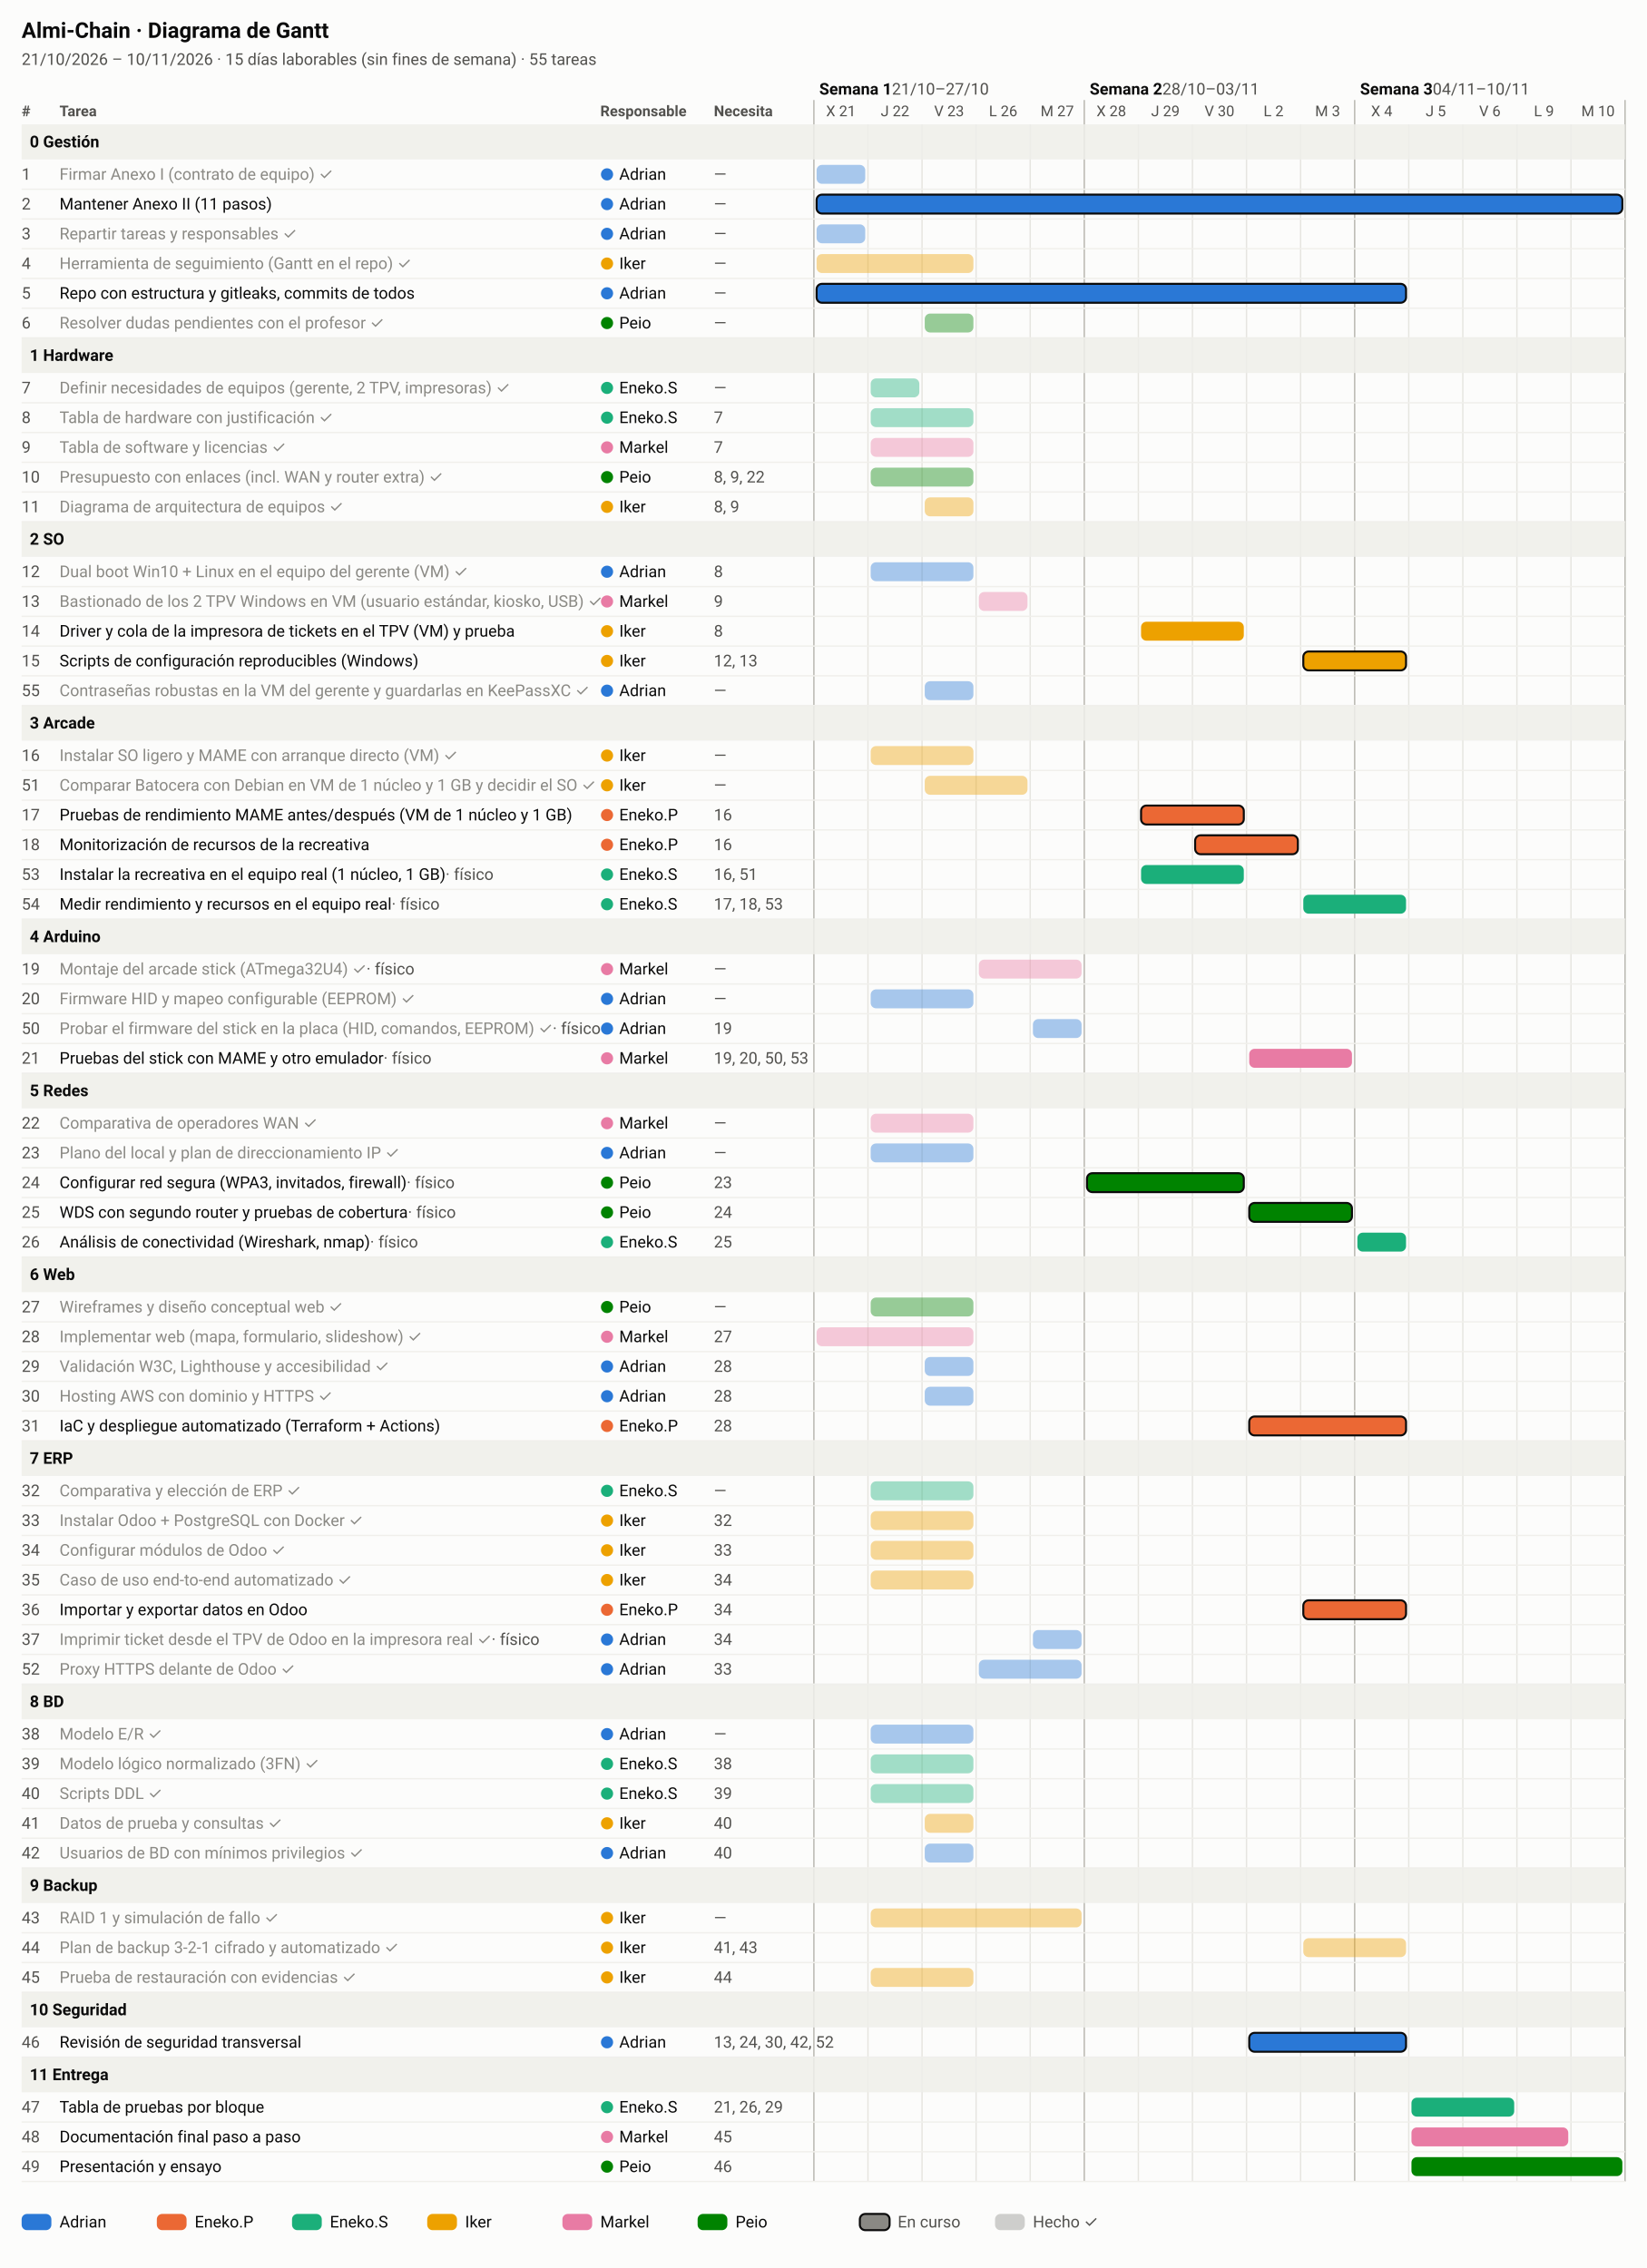
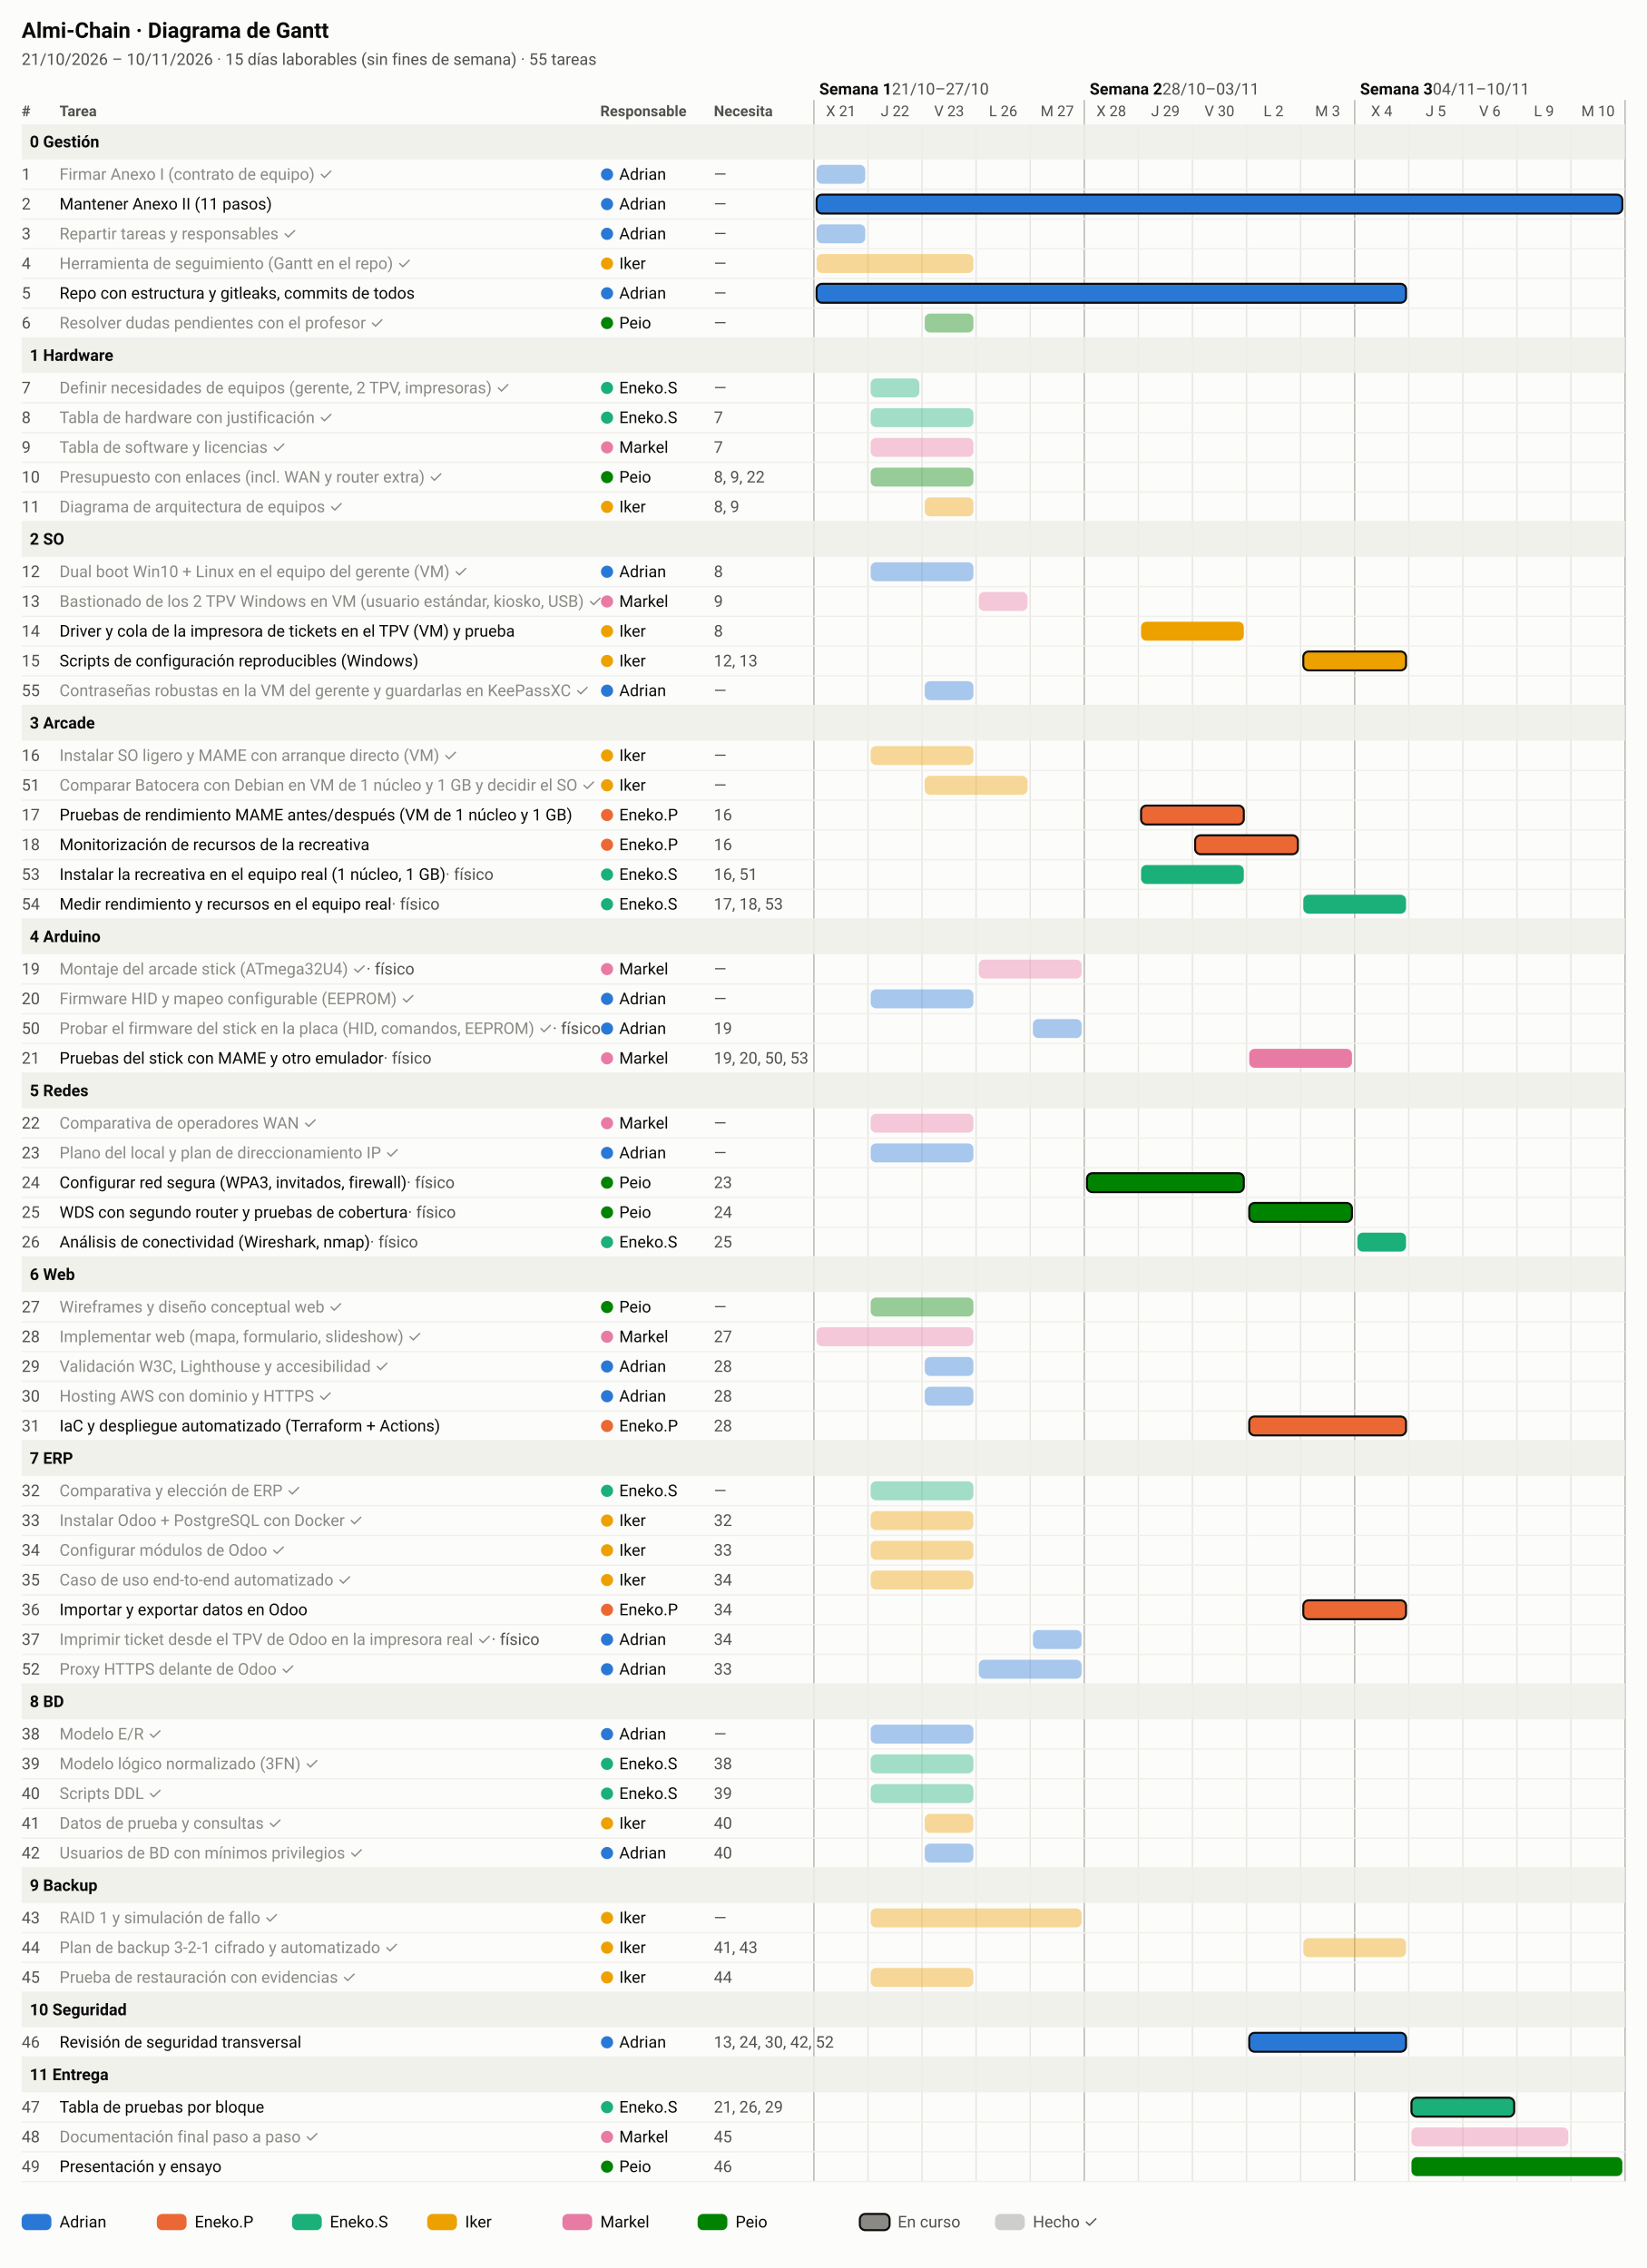
<svg xmlns="http://www.w3.org/2000/svg" width="1218" height="1678" viewBox="0 0 1218 1678" font-family="system-ui, -apple-system, Segoe UI, Roboto, sans-serif" font-size="12">
  <style>.t{fill:#0b0b0b}.s{fill:#52514e}.m{fill:#8a8984}.b{font-weight:600}</style>
  <rect width="1218" height="1678" fill="#fcfcfb" />
  <text x="16" y="28" class="t b" font-size="16">Almi-Chain · Diagrama de Gantt</text>
  <text x="16" y="48" class="s">21/10/2026 – 10/11/2026 · 15 días laborables (sin fines de semana) · 55 tareas</text>
  <text x="606" y="70" class="t b">Semana 1<tspan class="s" font-weight="400"> 21/10–27/10</tspan>
  </text>
  <text x="806" y="70" class="t b">Semana 2<tspan class="s" font-weight="400"> 28/10–03/11</tspan>
  </text>
  <text x="1006" y="70" class="t b">Semana 3<tspan class="s" font-weight="400"> 04/11–10/11</tspan>
  </text>
  <text x="622.0" y="86" text-anchor="middle" class="s" font-size="11">X 21</text>
  <text x="662.0" y="86" text-anchor="middle" class="s" font-size="11">J 22</text>
  <text x="702.0" y="86" text-anchor="middle" class="s" font-size="11">V 23</text>
  <text x="742.0" y="86" text-anchor="middle" class="s" font-size="11">L 26</text>
  <text x="782.0" y="86" text-anchor="middle" class="s" font-size="11">M 27</text>
  <text x="822.0" y="86" text-anchor="middle" class="s" font-size="11">X 28</text>
  <text x="862.0" y="86" text-anchor="middle" class="s" font-size="11">J 29</text>
  <text x="902.0" y="86" text-anchor="middle" class="s" font-size="11">V 30</text>
  <text x="942.0" y="86" text-anchor="middle" class="s" font-size="11">L 2</text>
  <text x="982.0" y="86" text-anchor="middle" class="s" font-size="11">M 3</text>
  <text x="1022.0" y="86" text-anchor="middle" class="s" font-size="11">X 4</text>
  <text x="1062.0" y="86" text-anchor="middle" class="s" font-size="11">J 5</text>
  <text x="1102.0" y="86" text-anchor="middle" class="s" font-size="11">V 6</text>
  <text x="1142.0" y="86" text-anchor="middle" class="s" font-size="11">L 9</text>
  <text x="1182.0" y="86" text-anchor="middle" class="s" font-size="11">M 10</text>
  <text x="16" y="86" class="s b" font-size="11">#</text>
  <text x="44" y="86" class="s b" font-size="11">Tarea</text>
  <text x="444" y="86" class="s b" font-size="11">Responsable</text>
  <text x="528" y="86" class="s b" font-size="11">Necesita</text>
  <line x1="602" y1="74" x2="602" y2="1614" stroke="#b8b7b0" stroke-width="1" />
  <line x1="642" y1="92" x2="642" y2="1614" stroke="#e6e5e0" stroke-width="1" />
  <line x1="682" y1="92" x2="682" y2="1614" stroke="#e6e5e0" stroke-width="1" />
  <line x1="722" y1="92" x2="722" y2="1614" stroke="#e6e5e0" stroke-width="1" />
  <line x1="762" y1="92" x2="762" y2="1614" stroke="#e6e5e0" stroke-width="1" />
  <line x1="802" y1="74" x2="802" y2="1614" stroke="#b8b7b0" stroke-width="1" />
  <line x1="842" y1="92" x2="842" y2="1614" stroke="#e6e5e0" stroke-width="1" />
  <line x1="882" y1="92" x2="882" y2="1614" stroke="#e6e5e0" stroke-width="1" />
  <line x1="922" y1="92" x2="922" y2="1614" stroke="#e6e5e0" stroke-width="1" />
  <line x1="962" y1="92" x2="962" y2="1614" stroke="#e6e5e0" stroke-width="1" />
  <line x1="1002" y1="74" x2="1002" y2="1614" stroke="#b8b7b0" stroke-width="1" />
  <line x1="1042" y1="92" x2="1042" y2="1614" stroke="#e6e5e0" stroke-width="1" />
  <line x1="1082" y1="92" x2="1082" y2="1614" stroke="#e6e5e0" stroke-width="1" />
  <line x1="1122" y1="92" x2="1122" y2="1614" stroke="#e6e5e0" stroke-width="1" />
  <line x1="1162" y1="92" x2="1162" y2="1614" stroke="#e6e5e0" stroke-width="1" />
  <line x1="1202" y1="74" x2="1202" y2="1614" stroke="#b8b7b0" stroke-width="1" />
  <rect x="16" y="92" width="1186" height="26" fill="#efeeea" fill-opacity="0.85" />
  <text x="22" y="109" class="t b">0 Gestión</text>
  <line x1="16" y1="140" x2="1202" y2="140" stroke="#f0efeb" />
  <text x="16" y="133.0" class="s">1</text>
  <text x="44" y="133.0" class="m">Firmar Anexo I (contrato de equipo) ✓</text>
  <circle cx="449" cy="129.0" r="4.5" fill="#2a78d6" />
  <text x="458" y="133.0" class="t">Adrian</text>
  <text x="528" y="133.0" class="s">—</text>
  <rect x="604" y="122" width="36" height="14" rx="4" fill="#2a78d6" fill-opacity="0.4" />
  <line x1="16" y1="162" x2="1202" y2="162" stroke="#f0efeb" />
  <text x="16" y="155.0" class="s">2</text>
  <text x="44" y="155.0" class="t">Mantener Anexo II (11 pasos)</text>
  <circle cx="449" cy="151.0" r="4.5" fill="#2a78d6" />
  <text x="458" y="155.0" class="t">Adrian</text>
  <text x="528" y="155.0" class="s">—</text>
  <rect x="604" y="144" width="596" height="14" rx="4" fill="#2a78d6" stroke="#0b0b0b" stroke-width="1.5" />
  <line x1="16" y1="184" x2="1202" y2="184" stroke="#f0efeb" />
  <text x="16" y="177.0" class="s">3</text>
  <text x="44" y="177.0" class="m">Repartir tareas y responsables ✓</text>
  <circle cx="449" cy="173.0" r="4.5" fill="#2a78d6" />
  <text x="458" y="177.0" class="t">Adrian</text>
  <text x="528" y="177.0" class="s">—</text>
  <rect x="604" y="166" width="36" height="14" rx="4" fill="#2a78d6" fill-opacity="0.4" />
  <line x1="16" y1="206" x2="1202" y2="206" stroke="#f0efeb" />
  <text x="16" y="199.0" class="s">4</text>
  <text x="44" y="199.0" class="m">Herramienta de seguimiento (Gantt en el repo) ✓</text>
  <circle cx="449" cy="195.0" r="4.5" fill="#eda100" />
  <text x="458" y="199.0" class="t">Iker</text>
  <text x="528" y="199.0" class="s">—</text>
  <rect x="604" y="188" width="116" height="14" rx="4" fill="#eda100" fill-opacity="0.4" />
  <line x1="16" y1="228" x2="1202" y2="228" stroke="#f0efeb" />
  <text x="16" y="221.0" class="s">5</text>
  <text x="44" y="221.0" class="t">Repo con estructura y gitleaks, commits de todos</text>
  <circle cx="449" cy="217.0" r="4.5" fill="#2a78d6" />
  <text x="458" y="221.0" class="t">Adrian</text>
  <text x="528" y="221.0" class="s">—</text>
  <rect x="604" y="210" width="436" height="14" rx="4" fill="#2a78d6" stroke="#0b0b0b" stroke-width="1.5" />
  <line x1="16" y1="250" x2="1202" y2="250" stroke="#f0efeb" />
  <text x="16" y="243.0" class="s">6</text>
  <text x="44" y="243.0" class="m">Resolver dudas pendientes con el profesor ✓</text>
  <circle cx="449" cy="239.0" r="4.5" fill="#008300" />
  <text x="458" y="243.0" class="t">Peio</text>
  <text x="528" y="243.0" class="s">—</text>
  <rect x="684" y="232" width="36" height="14" rx="4" fill="#008300" fill-opacity="0.4" />
  <rect x="16" y="250" width="1186" height="26" fill="#efeeea" fill-opacity="0.85" />
  <text x="22" y="267" class="t b">1 Hardware</text>
  <line x1="16" y1="298" x2="1202" y2="298" stroke="#f0efeb" />
  <text x="16" y="291.0" class="s">7</text>
  <text x="44" y="291.0" class="m">Definir necesidades de equipos (gerente, 2 TPV, impresoras) ✓</text>
  <circle cx="449" cy="287.0" r="4.5" fill="#1baf7a" />
  <text x="458" y="291.0" class="t">Eneko.S</text>
  <text x="528" y="291.0" class="s">—</text>
  <rect x="644" y="280" width="36" height="14" rx="4" fill="#1baf7a" fill-opacity="0.4" />
  <line x1="16" y1="320" x2="1202" y2="320" stroke="#f0efeb" />
  <text x="16" y="313.0" class="s">8</text>
  <text x="44" y="313.0" class="m">Tabla de hardware con justificación ✓</text>
  <circle cx="449" cy="309.0" r="4.5" fill="#1baf7a" />
  <text x="458" y="313.0" class="t">Eneko.S</text>
  <text x="528" y="313.0" class="s">7</text>
  <rect x="644" y="302" width="76" height="14" rx="4" fill="#1baf7a" fill-opacity="0.4" />
  <line x1="16" y1="342" x2="1202" y2="342" stroke="#f0efeb" />
  <text x="16" y="335.0" class="s">9</text>
  <text x="44" y="335.0" class="m">Tabla de software y licencias ✓</text>
  <circle cx="449" cy="331.0" r="4.5" fill="#e87ba4" />
  <text x="458" y="335.0" class="t">Markel</text>
  <text x="528" y="335.0" class="s">7</text>
  <rect x="644" y="324" width="76" height="14" rx="4" fill="#e87ba4" fill-opacity="0.4" />
  <line x1="16" y1="364" x2="1202" y2="364" stroke="#f0efeb" />
  <text x="16" y="357.0" class="s">10</text>
  <text x="44" y="357.0" class="m">Presupuesto con enlaces (incl. WAN y router extra) ✓</text>
  <circle cx="449" cy="353.0" r="4.5" fill="#008300" />
  <text x="458" y="357.0" class="t">Peio</text>
  <text x="528" y="357.0" class="s">8, 9, 22</text>
  <rect x="644" y="346" width="76" height="14" rx="4" fill="#008300" fill-opacity="0.4" />
  <line x1="16" y1="386" x2="1202" y2="386" stroke="#f0efeb" />
  <text x="16" y="379.0" class="s">11</text>
  <text x="44" y="379.0" class="m">Diagrama de arquitectura de equipos ✓</text>
  <circle cx="449" cy="375.0" r="4.5" fill="#eda100" />
  <text x="458" y="379.0" class="t">Iker</text>
  <text x="528" y="379.0" class="s">8, 9</text>
  <rect x="684" y="368" width="36" height="14" rx="4" fill="#eda100" fill-opacity="0.4" />
  <rect x="16" y="386" width="1186" height="26" fill="#efeeea" fill-opacity="0.85" />
  <text x="22" y="403" class="t b">2 SO</text>
  <line x1="16" y1="434" x2="1202" y2="434" stroke="#f0efeb" />
  <text x="16" y="427.0" class="s">12</text>
  <text x="44" y="427.0" class="m">Dual boot Win10 + Linux en el equipo del gerente (VM) ✓</text>
  <circle cx="449" cy="423.0" r="4.5" fill="#2a78d6" />
  <text x="458" y="427.0" class="t">Adrian</text>
  <text x="528" y="427.0" class="s">8</text>
  <rect x="644" y="416" width="76" height="14" rx="4" fill="#2a78d6" fill-opacity="0.4" />
  <line x1="16" y1="456" x2="1202" y2="456" stroke="#f0efeb" />
  <text x="16" y="449.0" class="s">13</text>
  <text x="44" y="449.0" class="m">Bastionado de los 2 TPV Windows en VM (usuario estándar, kiosko, USB) ✓</text>
  <circle cx="449" cy="445.0" r="4.5" fill="#e87ba4" />
  <text x="458" y="449.0" class="t">Markel</text>
  <text x="528" y="449.0" class="s">9</text>
  <rect x="724" y="438" width="36" height="14" rx="4" fill="#e87ba4" fill-opacity="0.4" />
  <line x1="16" y1="478" x2="1202" y2="478" stroke="#f0efeb" />
  <text x="16" y="471.0" class="s">14</text>
  <text x="44" y="471.0" class="t">Driver y cola de la impresora de tickets en el TPV (VM) y prueba</text>
  <circle cx="449" cy="467.0" r="4.5" fill="#eda100" />
  <text x="458" y="471.0" class="t">Iker</text>
  <text x="528" y="471.0" class="s">8</text>
  <rect x="844" y="460" width="76" height="14" rx="4" fill="#eda100" />
  <line x1="16" y1="500" x2="1202" y2="500" stroke="#f0efeb" />
  <text x="16" y="493.0" class="s">15</text>
  <text x="44" y="493.0" class="t">Scripts de configuración reproducibles (Windows)</text>
  <circle cx="449" cy="489.0" r="4.5" fill="#eda100" />
  <text x="458" y="493.0" class="t">Iker</text>
  <text x="528" y="493.0" class="s">12, 13</text>
  <rect x="964" y="482" width="76" height="14" rx="4" fill="#eda100" stroke="#0b0b0b" stroke-width="1.5" />
  <line x1="16" y1="522" x2="1202" y2="522" stroke="#f0efeb" />
  <text x="16" y="515.0" class="s">55</text>
  <text x="44" y="515.0" class="m">Contraseñas robustas en la VM del gerente y guardarlas en KeePassXC ✓</text>
  <circle cx="449" cy="511.0" r="4.5" fill="#2a78d6" />
  <text x="458" y="515.0" class="t">Adrian</text>
  <text x="528" y="515.0" class="s">—</text>
  <rect x="684" y="504" width="36" height="14" rx="4" fill="#2a78d6" fill-opacity="0.4" />
  <rect x="16" y="522" width="1186" height="26" fill="#efeeea" fill-opacity="0.85" />
  <text x="22" y="539" class="t b">3 Arcade</text>
  <line x1="16" y1="570" x2="1202" y2="570" stroke="#f0efeb" />
  <text x="16" y="563.0" class="s">16</text>
  <text x="44" y="563.0" class="m">Instalar SO ligero y MAME con arranque directo (VM) ✓</text>
  <circle cx="449" cy="559.0" r="4.5" fill="#eda100" />
  <text x="458" y="563.0" class="t">Iker</text>
  <text x="528" y="563.0" class="s">—</text>
  <rect x="644" y="552" width="76" height="14" rx="4" fill="#eda100" fill-opacity="0.4" />
  <line x1="16" y1="592" x2="1202" y2="592" stroke="#f0efeb" />
  <text x="16" y="585.0" class="s">51</text>
  <text x="44" y="585.0" class="m">Comparar Batocera con Debian en VM de 1 núcleo y 1 GB y decidir el SO ✓</text>
  <circle cx="449" cy="581.0" r="4.5" fill="#eda100" />
  <text x="458" y="585.0" class="t">Iker</text>
  <text x="528" y="585.0" class="s">—</text>
  <rect x="684" y="574" width="76" height="14" rx="4" fill="#eda100" fill-opacity="0.4" />
  <line x1="16" y1="614" x2="1202" y2="614" stroke="#f0efeb" />
  <text x="16" y="607.0" class="s">17</text>
  <text x="44" y="607.0" class="t">Pruebas de rendimiento MAME antes/después (VM de 1 núcleo y 1 GB)</text>
  <circle cx="449" cy="603.0" r="4.5" fill="#eb6834" />
  <text x="458" y="607.0" class="t">Eneko.P</text>
  <text x="528" y="607.0" class="s">16</text>
  <rect x="844" y="596" width="76" height="14" rx="4" fill="#eb6834" stroke="#0b0b0b" stroke-width="1.5" />
  <line x1="16" y1="636" x2="1202" y2="636" stroke="#f0efeb" />
  <text x="16" y="629.0" class="s">18</text>
  <text x="44" y="629.0" class="t">Monitorización de recursos de la recreativa</text>
  <circle cx="449" cy="625.0" r="4.5" fill="#eb6834" />
  <text x="458" y="629.0" class="t">Eneko.P</text>
  <text x="528" y="629.0" class="s">16</text>
  <rect x="884" y="618" width="76" height="14" rx="4" fill="#eb6834" stroke="#0b0b0b" stroke-width="1.5" />
  <line x1="16" y1="658" x2="1202" y2="658" stroke="#f0efeb" />
  <text x="16" y="651.0" class="s">53</text>
  <text x="44" y="651.0" class="t">Instalar la recreativa en el equipo real (1 núcleo, 1 GB)<tspan class="s"> · físico</tspan>
  </text>
  <circle cx="449" cy="647.0" r="4.5" fill="#1baf7a" />
  <text x="458" y="651.0" class="t">Eneko.S</text>
  <text x="528" y="651.0" class="s">16, 51</text>
  <rect x="844" y="640" width="76" height="14" rx="4" fill="#1baf7a" />
  <line x1="16" y1="680" x2="1202" y2="680" stroke="#f0efeb" />
  <text x="16" y="673.0" class="s">54</text>
  <text x="44" y="673.0" class="t">Medir rendimiento y recursos en el equipo real<tspan class="s"> · físico</tspan>
  </text>
  <circle cx="449" cy="669.0" r="4.5" fill="#1baf7a" />
  <text x="458" y="673.0" class="t">Eneko.S</text>
  <text x="528" y="673.0" class="s">17, 18, 53</text>
  <rect x="964" y="662" width="76" height="14" rx="4" fill="#1baf7a" />
  <rect x="16" y="680" width="1186" height="26" fill="#efeeea" fill-opacity="0.85" />
  <text x="22" y="697" class="t b">4 Arduino</text>
  <line x1="16" y1="728" x2="1202" y2="728" stroke="#f0efeb" />
  <text x="16" y="721.0" class="s">19</text>
  <text x="44" y="721.0" class="m">Montaje del arcade stick (ATmega32U4) ✓<tspan class="s"> · físico</tspan>
  </text>
  <circle cx="449" cy="717.0" r="4.5" fill="#e87ba4" />
  <text x="458" y="721.0" class="t">Markel</text>
  <text x="528" y="721.0" class="s">—</text>
  <rect x="724" y="710" width="76" height="14" rx="4" fill="#e87ba4" fill-opacity="0.4" />
  <line x1="16" y1="750" x2="1202" y2="750" stroke="#f0efeb" />
  <text x="16" y="743.0" class="s">20</text>
  <text x="44" y="743.0" class="m">Firmware HID y mapeo configurable (EEPROM) ✓</text>
  <circle cx="449" cy="739.0" r="4.5" fill="#2a78d6" />
  <text x="458" y="743.0" class="t">Adrian</text>
  <text x="528" y="743.0" class="s">—</text>
  <rect x="644" y="732" width="76" height="14" rx="4" fill="#2a78d6" fill-opacity="0.4" />
  <line x1="16" y1="772" x2="1202" y2="772" stroke="#f0efeb" />
  <text x="16" y="765.0" class="s">50</text>
  <text x="44" y="765.0" class="m">Probar el firmware del stick en la placa (HID, comandos, EEPROM) ✓<tspan class="s"> · físico</tspan>
  </text>
  <circle cx="449" cy="761.0" r="4.5" fill="#2a78d6" />
  <text x="458" y="765.0" class="t">Adrian</text>
  <text x="528" y="765.0" class="s">19</text>
  <rect x="764" y="754" width="36" height="14" rx="4" fill="#2a78d6" fill-opacity="0.4" />
  <line x1="16" y1="794" x2="1202" y2="794" stroke="#f0efeb" />
  <text x="16" y="787.0" class="s">21</text>
  <text x="44" y="787.0" class="t">Pruebas del stick con MAME y otro emulador<tspan class="s"> · físico</tspan>
  </text>
  <circle cx="449" cy="783.0" r="4.5" fill="#e87ba4" />
  <text x="458" y="787.0" class="t">Markel</text>
  <text x="528" y="787.0" class="s">19, 20, 50, 53</text>
  <rect x="924" y="776" width="76" height="14" rx="4" fill="#e87ba4" />
  <rect x="16" y="794" width="1186" height="26" fill="#efeeea" fill-opacity="0.85" />
  <text x="22" y="811" class="t b">5 Redes</text>
  <line x1="16" y1="842" x2="1202" y2="842" stroke="#f0efeb" />
  <text x="16" y="835.0" class="s">22</text>
  <text x="44" y="835.0" class="m">Comparativa de operadores WAN ✓</text>
  <circle cx="449" cy="831.0" r="4.5" fill="#e87ba4" />
  <text x="458" y="835.0" class="t">Markel</text>
  <text x="528" y="835.0" class="s">—</text>
  <rect x="644" y="824" width="76" height="14" rx="4" fill="#e87ba4" fill-opacity="0.4" />
  <line x1="16" y1="864" x2="1202" y2="864" stroke="#f0efeb" />
  <text x="16" y="857.0" class="s">23</text>
  <text x="44" y="857.0" class="m">Plano del local y plan de direccionamiento IP ✓</text>
  <circle cx="449" cy="853.0" r="4.5" fill="#2a78d6" />
  <text x="458" y="857.0" class="t">Adrian</text>
  <text x="528" y="857.0" class="s">—</text>
  <rect x="644" y="846" width="76" height="14" rx="4" fill="#2a78d6" fill-opacity="0.4" />
  <line x1="16" y1="886" x2="1202" y2="886" stroke="#f0efeb" />
  <text x="16" y="879.0" class="s">24</text>
  <text x="44" y="879.0" class="t">Configurar red segura (WPA3, invitados, firewall)<tspan class="s"> · físico</tspan>
  </text>
  <circle cx="449" cy="875.0" r="4.5" fill="#008300" />
  <text x="458" y="879.0" class="t">Peio</text>
  <text x="528" y="879.0" class="s">23</text>
  <rect x="804" y="868" width="116" height="14" rx="4" fill="#008300" stroke="#0b0b0b" stroke-width="1.5" />
  <line x1="16" y1="908" x2="1202" y2="908" stroke="#f0efeb" />
  <text x="16" y="901.0" class="s">25</text>
  <text x="44" y="901.0" class="t">WDS con segundo router y pruebas de cobertura<tspan class="s"> · físico</tspan>
  </text>
  <circle cx="449" cy="897.0" r="4.5" fill="#008300" />
  <text x="458" y="901.0" class="t">Peio</text>
  <text x="528" y="901.0" class="s">24</text>
  <rect x="924" y="890" width="76" height="14" rx="4" fill="#008300" stroke="#0b0b0b" stroke-width="1.5" />
  <line x1="16" y1="930" x2="1202" y2="930" stroke="#f0efeb" />
  <text x="16" y="923.0" class="s">26</text>
  <text x="44" y="923.0" class="t">Análisis de conectividad (Wireshark, nmap)<tspan class="s"> · físico</tspan>
  </text>
  <circle cx="449" cy="919.0" r="4.5" fill="#1baf7a" />
  <text x="458" y="923.0" class="t">Eneko.S</text>
  <text x="528" y="923.0" class="s">25</text>
  <rect x="1004" y="912" width="36" height="14" rx="4" fill="#1baf7a" />
  <rect x="16" y="930" width="1186" height="26" fill="#efeeea" fill-opacity="0.85" />
  <text x="22" y="947" class="t b">6 Web</text>
  <line x1="16" y1="978" x2="1202" y2="978" stroke="#f0efeb" />
  <text x="16" y="971.0" class="s">27</text>
  <text x="44" y="971.0" class="m">Wireframes y diseño conceptual web ✓</text>
  <circle cx="449" cy="967.0" r="4.5" fill="#008300" />
  <text x="458" y="971.0" class="t">Peio</text>
  <text x="528" y="971.0" class="s">—</text>
  <rect x="644" y="960" width="76" height="14" rx="4" fill="#008300" fill-opacity="0.4" />
  <line x1="16" y1="1000" x2="1202" y2="1000" stroke="#f0efeb" />
  <text x="16" y="993.0" class="s">28</text>
  <text x="44" y="993.0" class="m">Implementar web (mapa, formulario, slideshow) ✓</text>
  <circle cx="449" cy="989.0" r="4.5" fill="#e87ba4" />
  <text x="458" y="993.0" class="t">Markel</text>
  <text x="528" y="993.0" class="s">27</text>
  <rect x="604" y="982" width="116" height="14" rx="4" fill="#e87ba4" fill-opacity="0.4" />
  <line x1="16" y1="1022" x2="1202" y2="1022" stroke="#f0efeb" />
  <text x="16" y="1015.0" class="s">29</text>
  <text x="44" y="1015.0" class="m">Validación W3C, Lighthouse y accesibilidad ✓</text>
  <circle cx="449" cy="1011.0" r="4.5" fill="#2a78d6" />
  <text x="458" y="1015.0" class="t">Adrian</text>
  <text x="528" y="1015.0" class="s">28</text>
  <rect x="684" y="1004" width="36" height="14" rx="4" fill="#2a78d6" fill-opacity="0.4" />
  <line x1="16" y1="1044" x2="1202" y2="1044" stroke="#f0efeb" />
  <text x="16" y="1037.0" class="s">30</text>
  <text x="44" y="1037.0" class="m">Hosting AWS con dominio y HTTPS ✓</text>
  <circle cx="449" cy="1033.0" r="4.5" fill="#2a78d6" />
  <text x="458" y="1037.0" class="t">Adrian</text>
  <text x="528" y="1037.0" class="s">28</text>
  <rect x="684" y="1026" width="36" height="14" rx="4" fill="#2a78d6" fill-opacity="0.4" />
  <line x1="16" y1="1066" x2="1202" y2="1066" stroke="#f0efeb" />
  <text x="16" y="1059.0" class="s">31</text>
  <text x="44" y="1059.0" class="t">IaC y despliegue automatizado (Terraform + Actions)</text>
  <circle cx="449" cy="1055.0" r="4.5" fill="#eb6834" />
  <text x="458" y="1059.0" class="t">Eneko.P</text>
  <text x="528" y="1059.0" class="s">28</text>
  <rect x="924" y="1048" width="116" height="14" rx="4" fill="#eb6834" stroke="#0b0b0b" stroke-width="1.5" />
  <rect x="16" y="1066" width="1186" height="26" fill="#efeeea" fill-opacity="0.85" />
  <text x="22" y="1083" class="t b">7 ERP</text>
  <line x1="16" y1="1114" x2="1202" y2="1114" stroke="#f0efeb" />
  <text x="16" y="1107.0" class="s">32</text>
  <text x="44" y="1107.0" class="m">Comparativa y elección de ERP ✓</text>
  <circle cx="449" cy="1103.0" r="4.5" fill="#1baf7a" />
  <text x="458" y="1107.0" class="t">Eneko.S</text>
  <text x="528" y="1107.0" class="s">—</text>
  <rect x="644" y="1096" width="76" height="14" rx="4" fill="#1baf7a" fill-opacity="0.4" />
  <line x1="16" y1="1136" x2="1202" y2="1136" stroke="#f0efeb" />
  <text x="16" y="1129.0" class="s">33</text>
  <text x="44" y="1129.0" class="m">Instalar Odoo + PostgreSQL con Docker ✓</text>
  <circle cx="449" cy="1125.0" r="4.5" fill="#eda100" />
  <text x="458" y="1129.0" class="t">Iker</text>
  <text x="528" y="1129.0" class="s">32</text>
  <rect x="644" y="1118" width="76" height="14" rx="4" fill="#eda100" fill-opacity="0.4" />
  <line x1="16" y1="1158" x2="1202" y2="1158" stroke="#f0efeb" />
  <text x="16" y="1151.0" class="s">34</text>
  <text x="44" y="1151.0" class="m">Configurar módulos de Odoo ✓</text>
  <circle cx="449" cy="1147.0" r="4.5" fill="#eda100" />
  <text x="458" y="1151.0" class="t">Iker</text>
  <text x="528" y="1151.0" class="s">33</text>
  <rect x="644" y="1140" width="76" height="14" rx="4" fill="#eda100" fill-opacity="0.4" />
  <line x1="16" y1="1180" x2="1202" y2="1180" stroke="#f0efeb" />
  <text x="16" y="1173.0" class="s">35</text>
  <text x="44" y="1173.0" class="m">Caso de uso end-to-end automatizado ✓</text>
  <circle cx="449" cy="1169.0" r="4.5" fill="#eda100" />
  <text x="458" y="1173.0" class="t">Iker</text>
  <text x="528" y="1173.0" class="s">34</text>
  <rect x="644" y="1162" width="76" height="14" rx="4" fill="#eda100" fill-opacity="0.4" />
  <line x1="16" y1="1202" x2="1202" y2="1202" stroke="#f0efeb" />
  <text x="16" y="1195.0" class="s">36</text>
  <text x="44" y="1195.0" class="t">Importar y exportar datos en Odoo</text>
  <circle cx="449" cy="1191.0" r="4.5" fill="#eb6834" />
  <text x="458" y="1195.0" class="t">Eneko.P</text>
  <text x="528" y="1195.0" class="s">34</text>
  <rect x="964" y="1184" width="76" height="14" rx="4" fill="#eb6834" stroke="#0b0b0b" stroke-width="1.5" />
  <line x1="16" y1="1224" x2="1202" y2="1224" stroke="#f0efeb" />
  <text x="16" y="1217.0" class="s">37</text>
  <text x="44" y="1217.0" class="m">Imprimir ticket desde el TPV de Odoo en la impresora real ✓<tspan class="s"> · físico</tspan>
  </text>
  <circle cx="449" cy="1213.0" r="4.5" fill="#2a78d6" />
  <text x="458" y="1217.0" class="t">Adrian</text>
  <text x="528" y="1217.0" class="s">34</text>
  <rect x="764" y="1206" width="36" height="14" rx="4" fill="#2a78d6" fill-opacity="0.4" />
  <line x1="16" y1="1246" x2="1202" y2="1246" stroke="#f0efeb" />
  <text x="16" y="1239.0" class="s">52</text>
  <text x="44" y="1239.0" class="m">Proxy HTTPS delante de Odoo ✓</text>
  <circle cx="449" cy="1235.0" r="4.5" fill="#2a78d6" />
  <text x="458" y="1239.0" class="t">Adrian</text>
  <text x="528" y="1239.0" class="s">33</text>
  <rect x="724" y="1228" width="76" height="14" rx="4" fill="#2a78d6" fill-opacity="0.4" />
  <rect x="16" y="1246" width="1186" height="26" fill="#efeeea" fill-opacity="0.85" />
  <text x="22" y="1263" class="t b">8 BD</text>
  <line x1="16" y1="1294" x2="1202" y2="1294" stroke="#f0efeb" />
  <text x="16" y="1287.0" class="s">38</text>
  <text x="44" y="1287.0" class="m">Modelo E/R ✓</text>
  <circle cx="449" cy="1283.0" r="4.5" fill="#2a78d6" />
  <text x="458" y="1287.0" class="t">Adrian</text>
  <text x="528" y="1287.0" class="s">—</text>
  <rect x="644" y="1276" width="76" height="14" rx="4" fill="#2a78d6" fill-opacity="0.4" />
  <line x1="16" y1="1316" x2="1202" y2="1316" stroke="#f0efeb" />
  <text x="16" y="1309.0" class="s">39</text>
  <text x="44" y="1309.0" class="m">Modelo lógico normalizado (3FN) ✓</text>
  <circle cx="449" cy="1305.0" r="4.5" fill="#1baf7a" />
  <text x="458" y="1309.0" class="t">Eneko.S</text>
  <text x="528" y="1309.0" class="s">38</text>
  <rect x="644" y="1298" width="76" height="14" rx="4" fill="#1baf7a" fill-opacity="0.4" />
  <line x1="16" y1="1338" x2="1202" y2="1338" stroke="#f0efeb" />
  <text x="16" y="1331.0" class="s">40</text>
  <text x="44" y="1331.0" class="m">Scripts DDL ✓</text>
  <circle cx="449" cy="1327.0" r="4.5" fill="#1baf7a" />
  <text x="458" y="1331.0" class="t">Eneko.S</text>
  <text x="528" y="1331.0" class="s">39</text>
  <rect x="644" y="1320" width="76" height="14" rx="4" fill="#1baf7a" fill-opacity="0.4" />
  <line x1="16" y1="1360" x2="1202" y2="1360" stroke="#f0efeb" />
  <text x="16" y="1353.0" class="s">41</text>
  <text x="44" y="1353.0" class="m">Datos de prueba y consultas ✓</text>
  <circle cx="449" cy="1349.0" r="4.5" fill="#eda100" />
  <text x="458" y="1353.0" class="t">Iker</text>
  <text x="528" y="1353.0" class="s">40</text>
  <rect x="684" y="1342" width="36" height="14" rx="4" fill="#eda100" fill-opacity="0.4" />
  <line x1="16" y1="1382" x2="1202" y2="1382" stroke="#f0efeb" />
  <text x="16" y="1375.0" class="s">42</text>
  <text x="44" y="1375.0" class="m">Usuarios de BD con mínimos privilegios ✓</text>
  <circle cx="449" cy="1371.0" r="4.5" fill="#2a78d6" />
  <text x="458" y="1375.0" class="t">Adrian</text>
  <text x="528" y="1375.0" class="s">40</text>
  <rect x="684" y="1364" width="36" height="14" rx="4" fill="#2a78d6" fill-opacity="0.4" />
  <rect x="16" y="1382" width="1186" height="26" fill="#efeeea" fill-opacity="0.85" />
  <text x="22" y="1399" class="t b">9 Backup</text>
  <line x1="16" y1="1430" x2="1202" y2="1430" stroke="#f0efeb" />
  <text x="16" y="1423.0" class="s">43</text>
  <text x="44" y="1423.0" class="m">RAID 1 y simulación de fallo ✓</text>
  <circle cx="449" cy="1419.0" r="4.5" fill="#eda100" />
  <text x="458" y="1423.0" class="t">Iker</text>
  <text x="528" y="1423.0" class="s">—</text>
  <rect x="644" y="1412" width="156" height="14" rx="4" fill="#eda100" fill-opacity="0.4" />
  <line x1="16" y1="1452" x2="1202" y2="1452" stroke="#f0efeb" />
  <text x="16" y="1445.0" class="s">44</text>
  <text x="44" y="1445.0" class="m">Plan de backup 3-2-1 cifrado y automatizado ✓</text>
  <circle cx="449" cy="1441.0" r="4.5" fill="#eda100" />
  <text x="458" y="1445.0" class="t">Iker</text>
  <text x="528" y="1445.0" class="s">41, 43</text>
  <rect x="964" y="1434" width="76" height="14" rx="4" fill="#eda100" fill-opacity="0.4" />
  <line x1="16" y1="1474" x2="1202" y2="1474" stroke="#f0efeb" />
  <text x="16" y="1467.0" class="s">45</text>
  <text x="44" y="1467.0" class="m">Prueba de restauración con evidencias ✓</text>
  <circle cx="449" cy="1463.0" r="4.5" fill="#eda100" />
  <text x="458" y="1467.0" class="t">Iker</text>
  <text x="528" y="1467.0" class="s">44</text>
  <rect x="644" y="1456" width="76" height="14" rx="4" fill="#eda100" fill-opacity="0.4" />
  <rect x="16" y="1474" width="1186" height="26" fill="#efeeea" fill-opacity="0.85" />
  <text x="22" y="1491" class="t b">10 Seguridad</text>
  <line x1="16" y1="1522" x2="1202" y2="1522" stroke="#f0efeb" />
  <text x="16" y="1515.0" class="s">46</text>
  <text x="44" y="1515.0" class="t">Revisión de seguridad transversal</text>
  <circle cx="449" cy="1511.0" r="4.5" fill="#2a78d6" />
  <text x="458" y="1515.0" class="t">Adrian</text>
  <text x="528" y="1515.0" class="s">13, 24, 30, 42, 52</text>
  <rect x="924" y="1504" width="116" height="14" rx="4" fill="#2a78d6" stroke="#0b0b0b" stroke-width="1.5" />
  <rect x="16" y="1522" width="1186" height="26" fill="#efeeea" fill-opacity="0.85" />
  <text x="22" y="1539" class="t b">11 Entrega</text>
  <line x1="16" y1="1570" x2="1202" y2="1570" stroke="#f0efeb" />
  <text x="16" y="1563.0" class="s">47</text>
  <text x="44" y="1563.0" class="t">Tabla de pruebas por bloque</text>
  <circle cx="449" cy="1559.0" r="4.5" fill="#1baf7a" />
  <text x="458" y="1563.0" class="t">Eneko.S</text>
  <text x="528" y="1563.0" class="s">21, 26, 29</text>
-   <rect x="1044" y="1552" width="76" height="14" rx="4" fill="#1baf7a" />
+   <rect x="1044" y="1552" width="76" height="14" rx="4" fill="#1baf7a" stroke="#0b0b0b" stroke-width="1.5" />
  <line x1="16" y1="1592" x2="1202" y2="1592" stroke="#f0efeb" />
  <text x="16" y="1585.0" class="s">48</text>
-   <text x="44" y="1585.0" class="t">Documentación final paso a paso</text>
+   <text x="44" y="1585.0" class="m">Documentación final paso a paso ✓</text>
  <circle cx="449" cy="1581.0" r="4.5" fill="#e87ba4" />
  <text x="458" y="1585.0" class="t">Markel</text>
  <text x="528" y="1585.0" class="s">45</text>
-   <rect x="1044" y="1574" width="116" height="14" rx="4" fill="#e87ba4" />
+   <rect x="1044" y="1574" width="116" height="14" rx="4" fill="#e87ba4" fill-opacity="0.4" />
  <line x1="16" y1="1614" x2="1202" y2="1614" stroke="#f0efeb" />
  <text x="16" y="1607.0" class="s">49</text>
  <text x="44" y="1607.0" class="t">Presentación y ensayo</text>
  <circle cx="449" cy="1603.0" r="4.5" fill="#008300" />
  <text x="458" y="1607.0" class="t">Peio</text>
  <text x="528" y="1607.0" class="s">46</text>
  <rect x="1044" y="1596" width="156" height="14" rx="4" fill="#008300" />
  <rect x="16" y="1638" width="22" height="12" rx="4" fill="#2a78d6" />
  <text x="44" y="1648" class="t">Adrian</text>
  <rect x="116" y="1638" width="22" height="12" rx="4" fill="#eb6834" />
  <text x="144" y="1648" class="t">Eneko.P</text>
  <rect x="216" y="1638" width="22" height="12" rx="4" fill="#1baf7a" />
  <text x="244" y="1648" class="t">Eneko.S</text>
  <rect x="316" y="1638" width="22" height="12" rx="4" fill="#eda100" />
  <text x="344" y="1648" class="t">Iker</text>
  <rect x="416" y="1638" width="22" height="12" rx="4" fill="#e87ba4" />
  <text x="444" y="1648" class="t">Markel</text>
  <rect x="516" y="1638" width="22" height="12" rx="4" fill="#008300" />
  <text x="544" y="1648" class="t">Peio</text>
  <rect x="636" y="1638" width="22" height="12" rx="4" fill="#8a8984" stroke="#0b0b0b" stroke-width="1.5" />
  <text x="664" y="1648" class="s">En curso</text>
  <rect x="736" y="1638" width="22" height="12" rx="4" fill="#8a8984" fill-opacity="0.4" />
  <text x="764" y="1648" class="s">Hecho ✓</text>
</svg>
